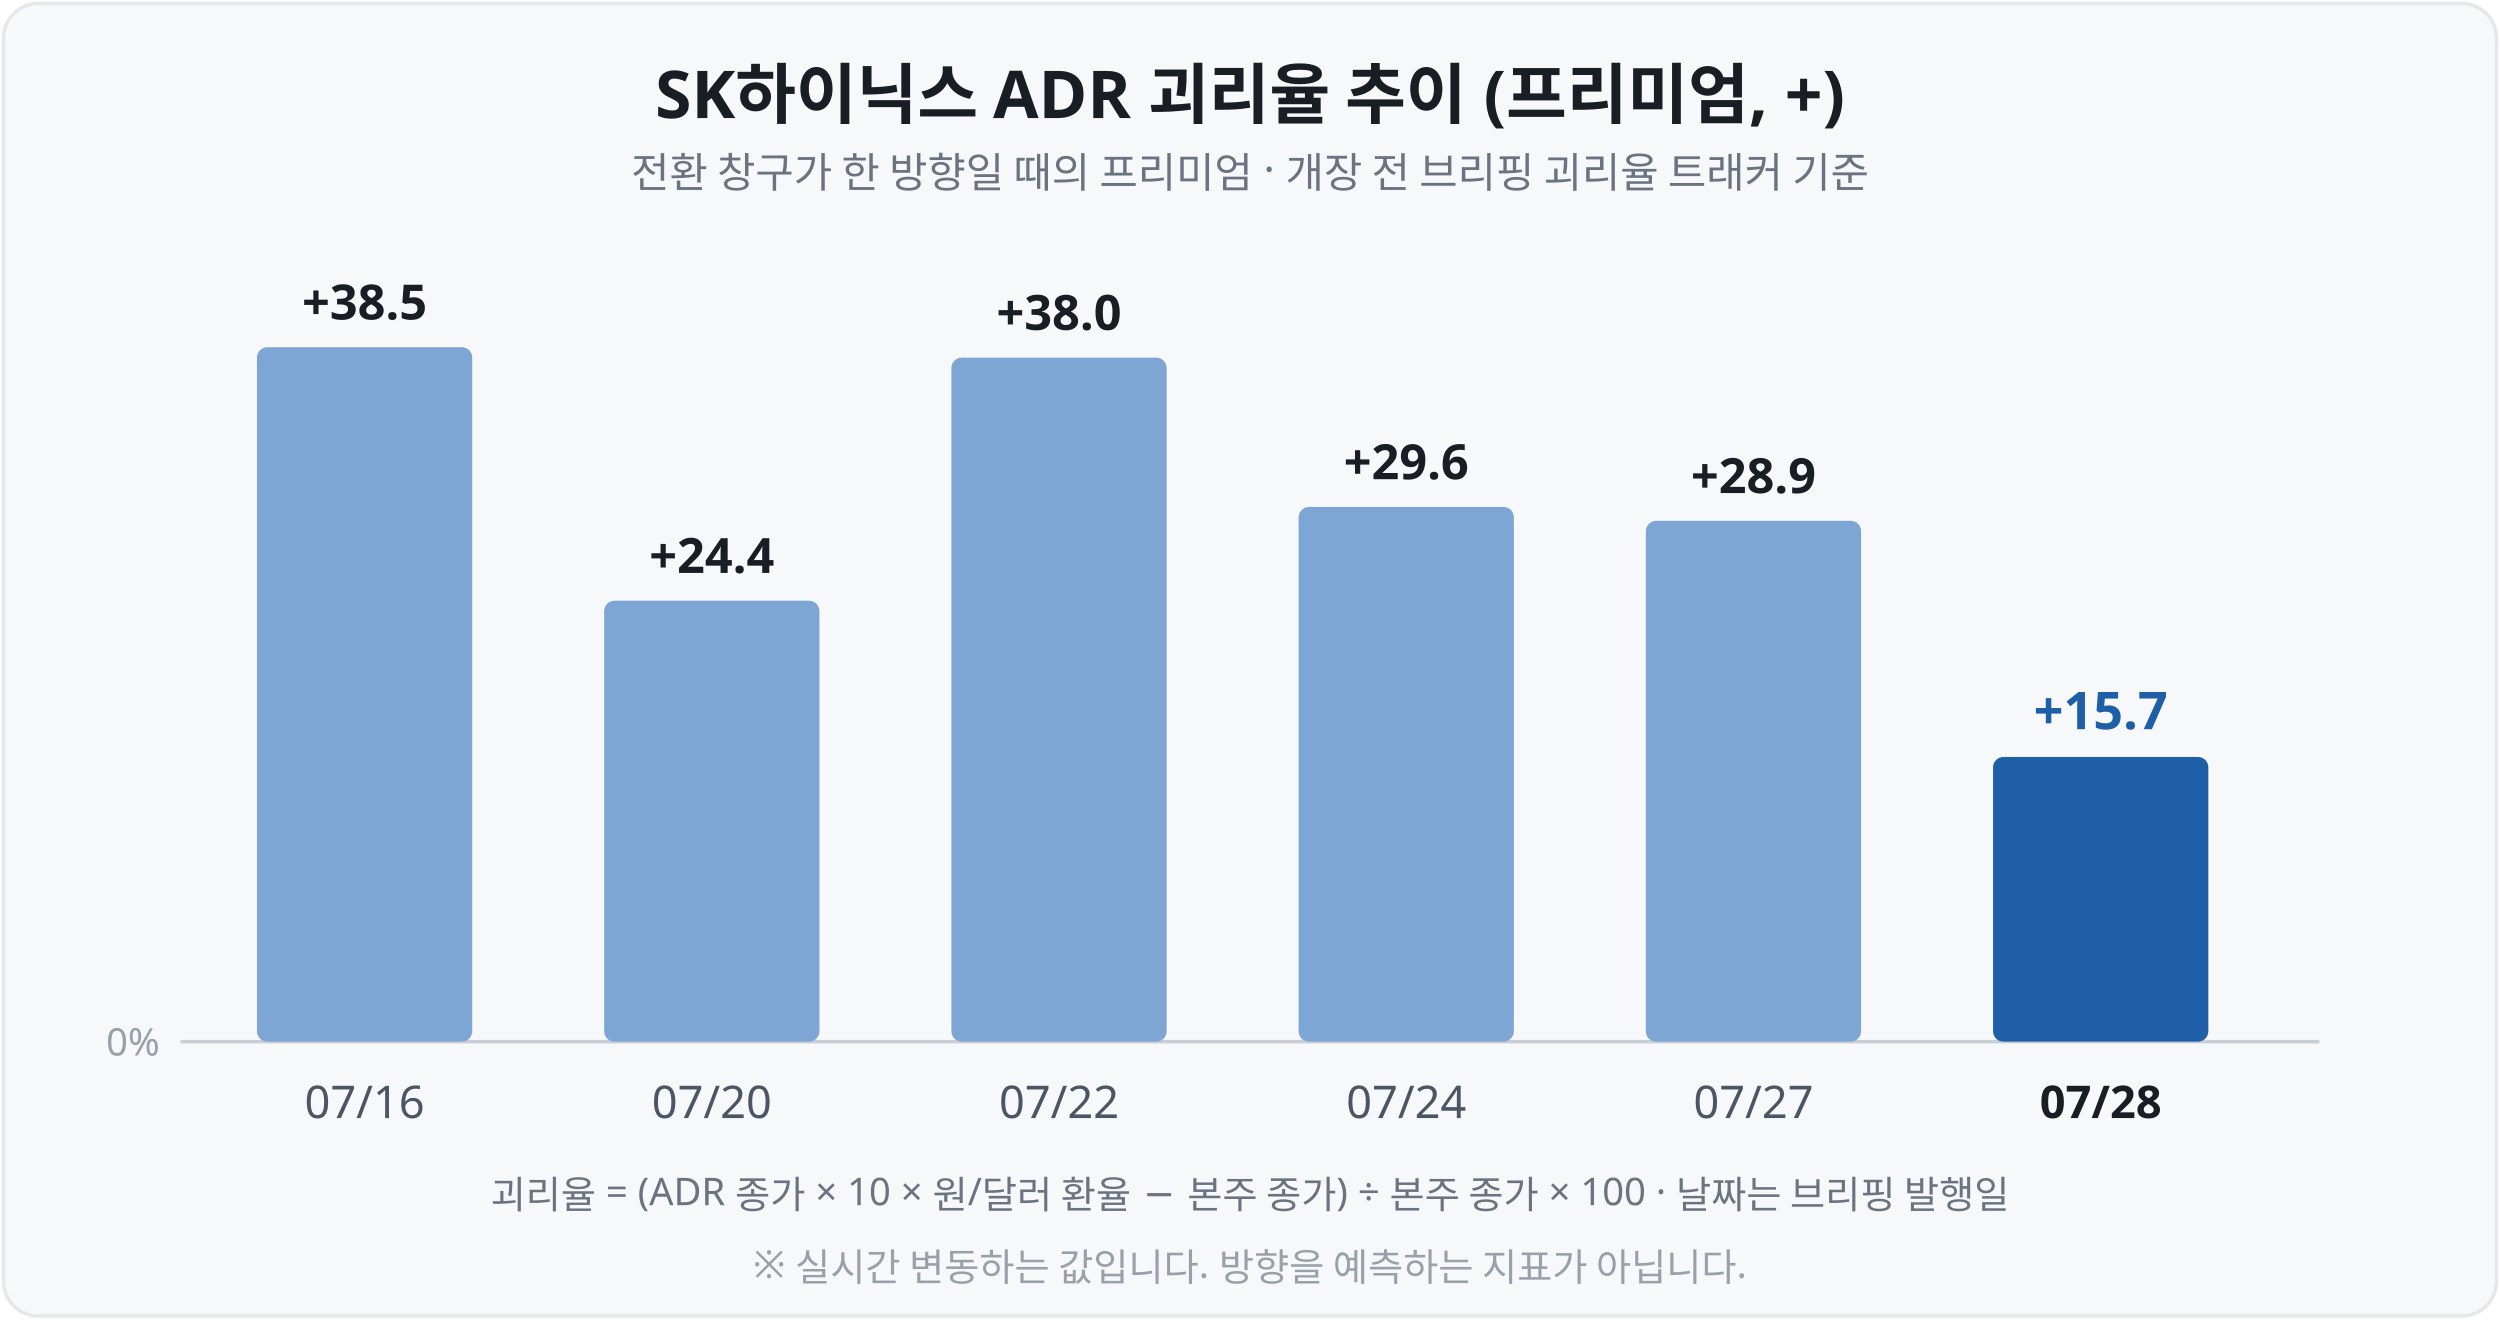
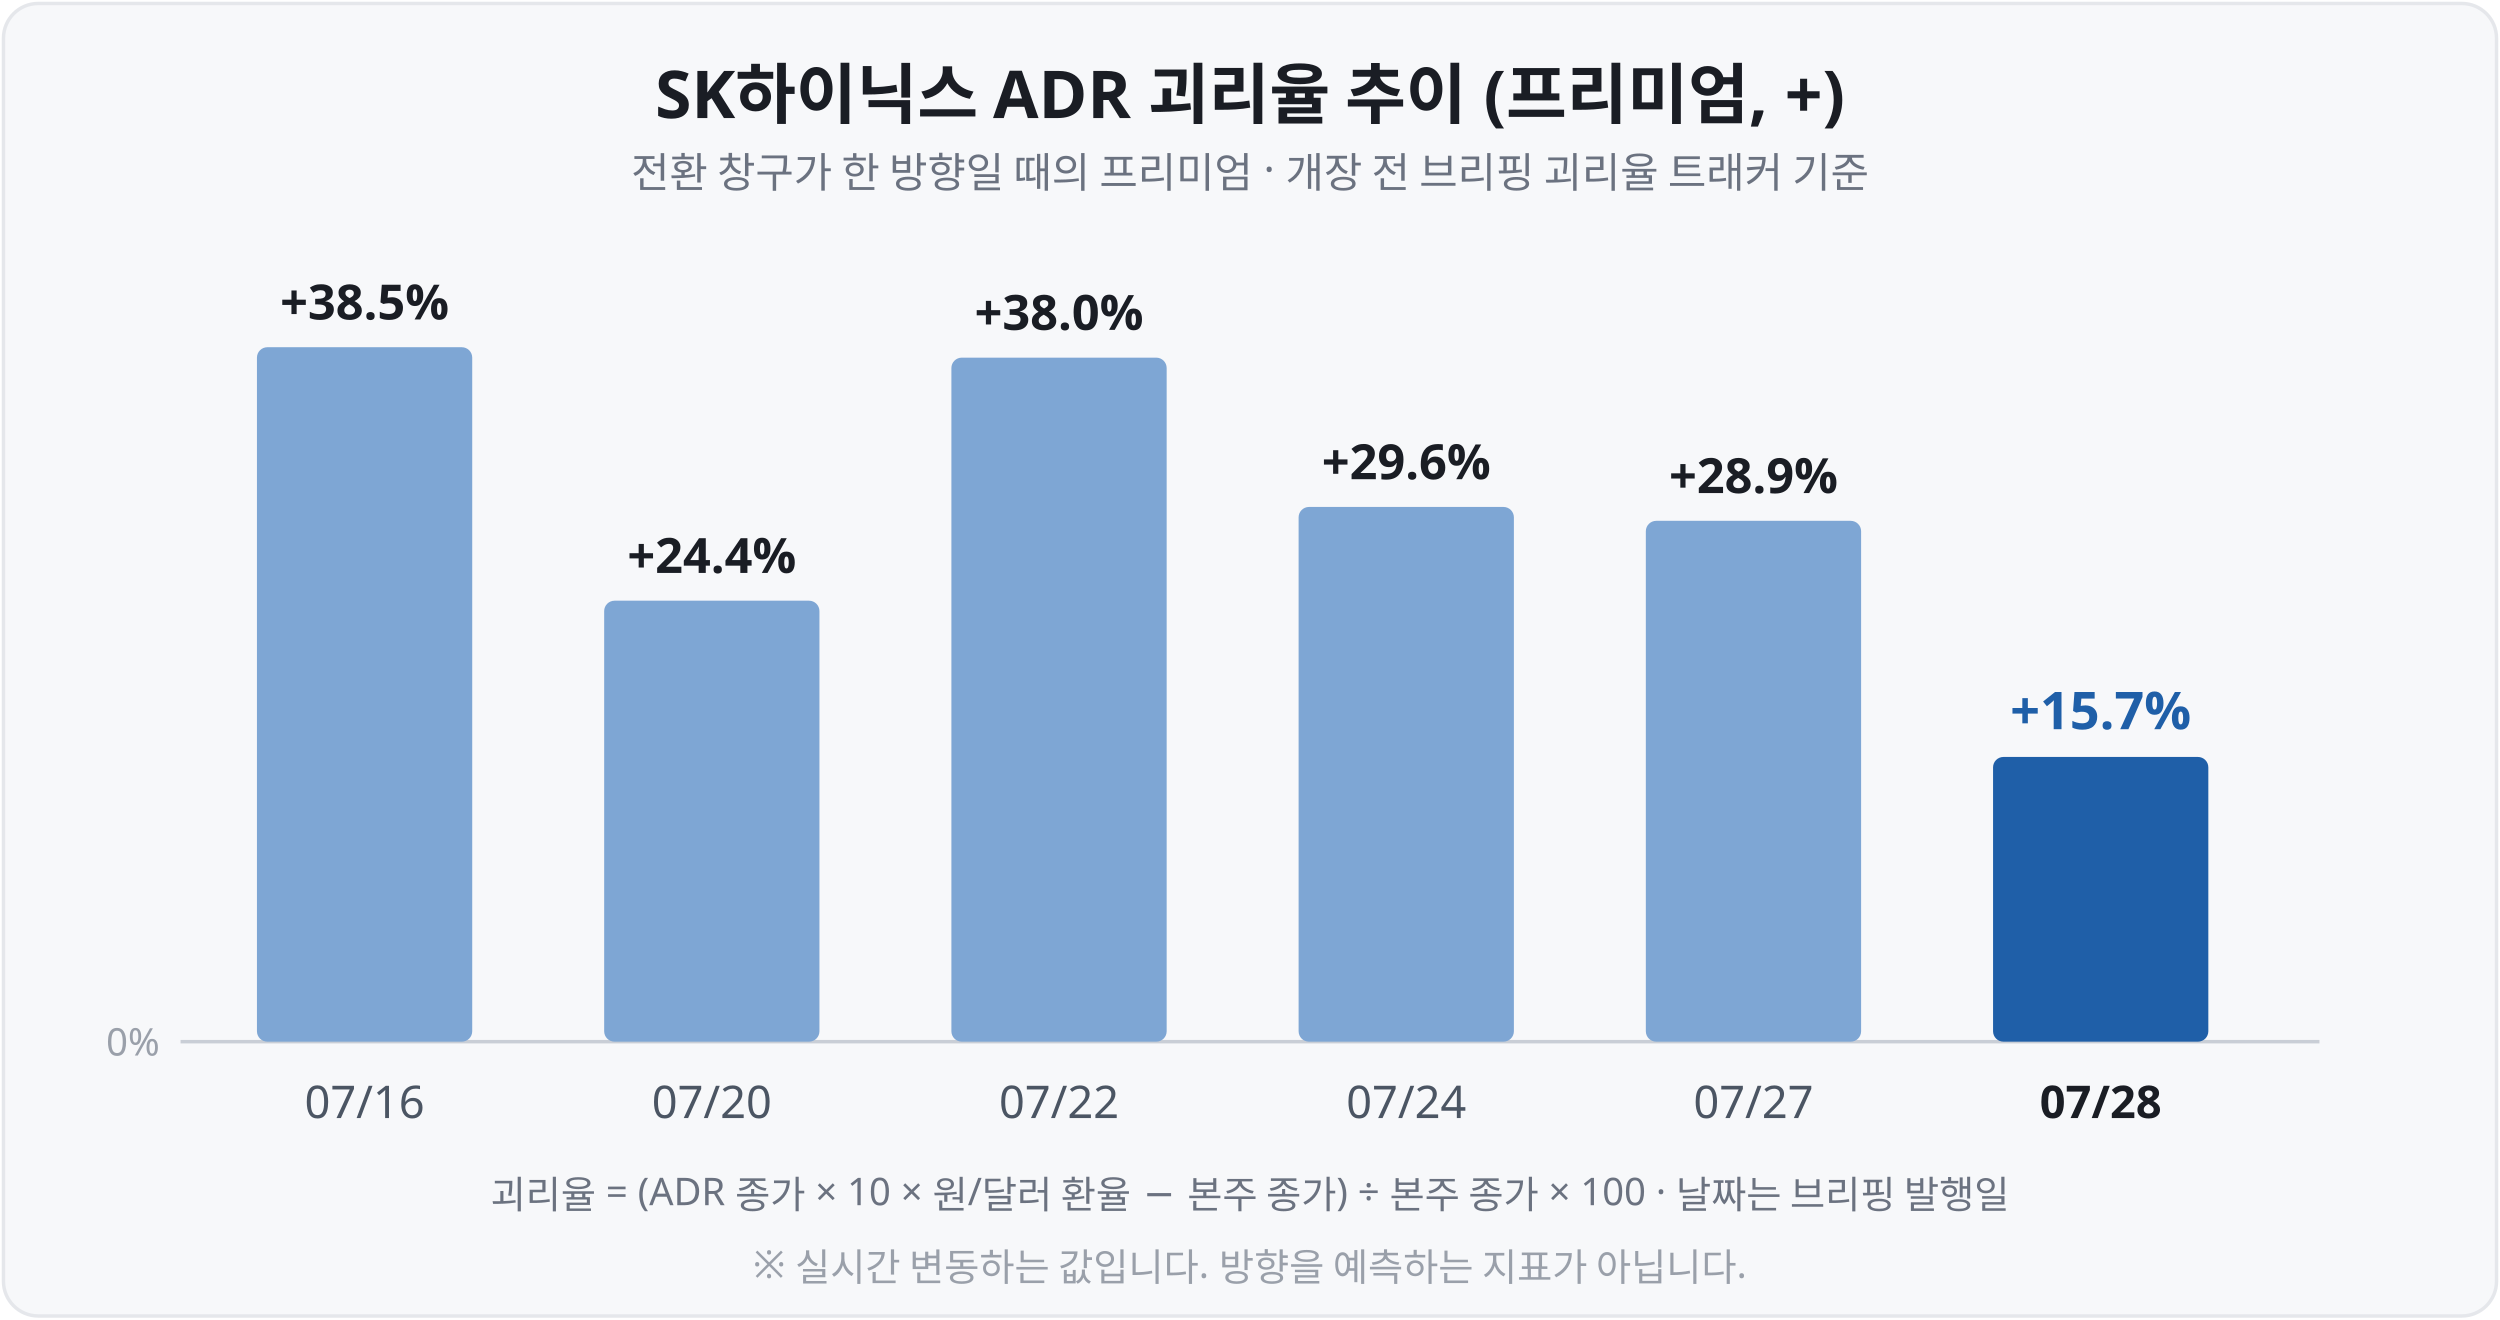
<svg xmlns="http://www.w3.org/2000/svg" viewBox="0 0 720 380" width="720" height="380" font-family="'Apple SD Gothic Neo', 'Noto Sans KR', sans-serif">
  <rect x="1" y="1" width="718" height="378" rx="10" fill="#f7f8fa" stroke="#e5e7eb" />
  <text x="360" y="34" text-anchor="middle" font-size="19" font-weight="700" fill="#1a1d24">SK하이닉스 ADR 괴리율 추이 (프리미엄, +)</text>
  <text x="360" y="54" text-anchor="middle" font-size="12" fill="#6b7280">전환 창구가 한 방향일 때의 프리미엄 · 개장 전 브리핑 괴리율 트래커 기준</text>
  <line x1="52" y1="300" x2="668" y2="300" stroke="#c9ced6" />
  <text x="46" y="304" text-anchor="end" font-size="11" fill="#9aa0aa">0%</text>
  <rect x="74" y="100" width="62" height="200" rx="3" fill="#7ea6d4" />
-   <text x="105" y="92" text-anchor="middle" font-size="14" font-weight="700" fill="#1a1d24">+38.5</text>
+   <text x="105" y="92" text-anchor="middle" font-size="14" font-weight="700" fill="#1a1d24">+38.5%</text>
  <text x="105" y="322" text-anchor="middle" font-size="13" fill="#4b5563">07/16</text>
  <rect x="174" y="173" width="62" height="127" rx="3" fill="#7ea6d4" />
-   <text x="205" y="165" text-anchor="middle" font-size="14" font-weight="700" fill="#1a1d24">+24.4</text>
+   <text x="205" y="165" text-anchor="middle" font-size="14" font-weight="700" fill="#1a1d24">+24.4%</text>
  <text x="205" y="322" text-anchor="middle" font-size="13" fill="#4b5563">07/20</text>
  <rect x="274" y="103" width="62" height="197" rx="3" fill="#7ea6d4" />
-   <text x="305" y="95" text-anchor="middle" font-size="14" font-weight="700" fill="#1a1d24">+38.0</text>
+   <text x="305" y="95" text-anchor="middle" font-size="14" font-weight="700" fill="#1a1d24">+38.0%</text>
  <text x="305" y="322" text-anchor="middle" font-size="13" fill="#4b5563">07/22</text>
  <rect x="374" y="146" width="62" height="154" rx="3" fill="#7ea6d4" />
-   <text x="405" y="138" text-anchor="middle" font-size="14" font-weight="700" fill="#1a1d24">+29.6</text>
+   <text x="405" y="138" text-anchor="middle" font-size="14" font-weight="700" fill="#1a1d24">+29.6%</text>
  <text x="405" y="322" text-anchor="middle" font-size="13" fill="#4b5563">07/24</text>
  <rect x="474" y="150" width="62" height="150" rx="3" fill="#7ea6d4" />
-   <text x="505" y="142" text-anchor="middle" font-size="14" font-weight="700" fill="#1a1d24">+28.9</text>
+   <text x="505" y="142" text-anchor="middle" font-size="14" font-weight="700" fill="#1a1d24">+28.9%</text>
  <text x="505" y="322" text-anchor="middle" font-size="13" fill="#4b5563">07/27</text>
  <rect x="574" y="218" width="62" height="82" rx="3" fill="#1f5fa8" />
-   <text x="605" y="210" text-anchor="middle" font-size="15" font-weight="700" fill="#1f5fa8">+15.7</text>
+   <text x="605" y="210" text-anchor="middle" font-size="15" font-weight="700" fill="#1f5fa8">+15.7%</text>
  <text x="605" y="322" text-anchor="middle" font-size="13" font-weight="700" fill="#1a1d24">07/28</text>
  <text x="360" y="348" text-anchor="middle" font-size="11" fill="#6b7280">괴리율 = (ADR 종가 × 10 × 원/달러 환율 − 본주 종가) ÷ 본주 종가 × 100 · 날짜는 브리핑 발행일</text>
  <text x="360" y="368" text-anchor="middle" font-size="11" fill="#9aa0aa">※ 실시간 변동하는 값입니다. 방향을 예측하는 지표가 아닙니다.</text>
</svg>
